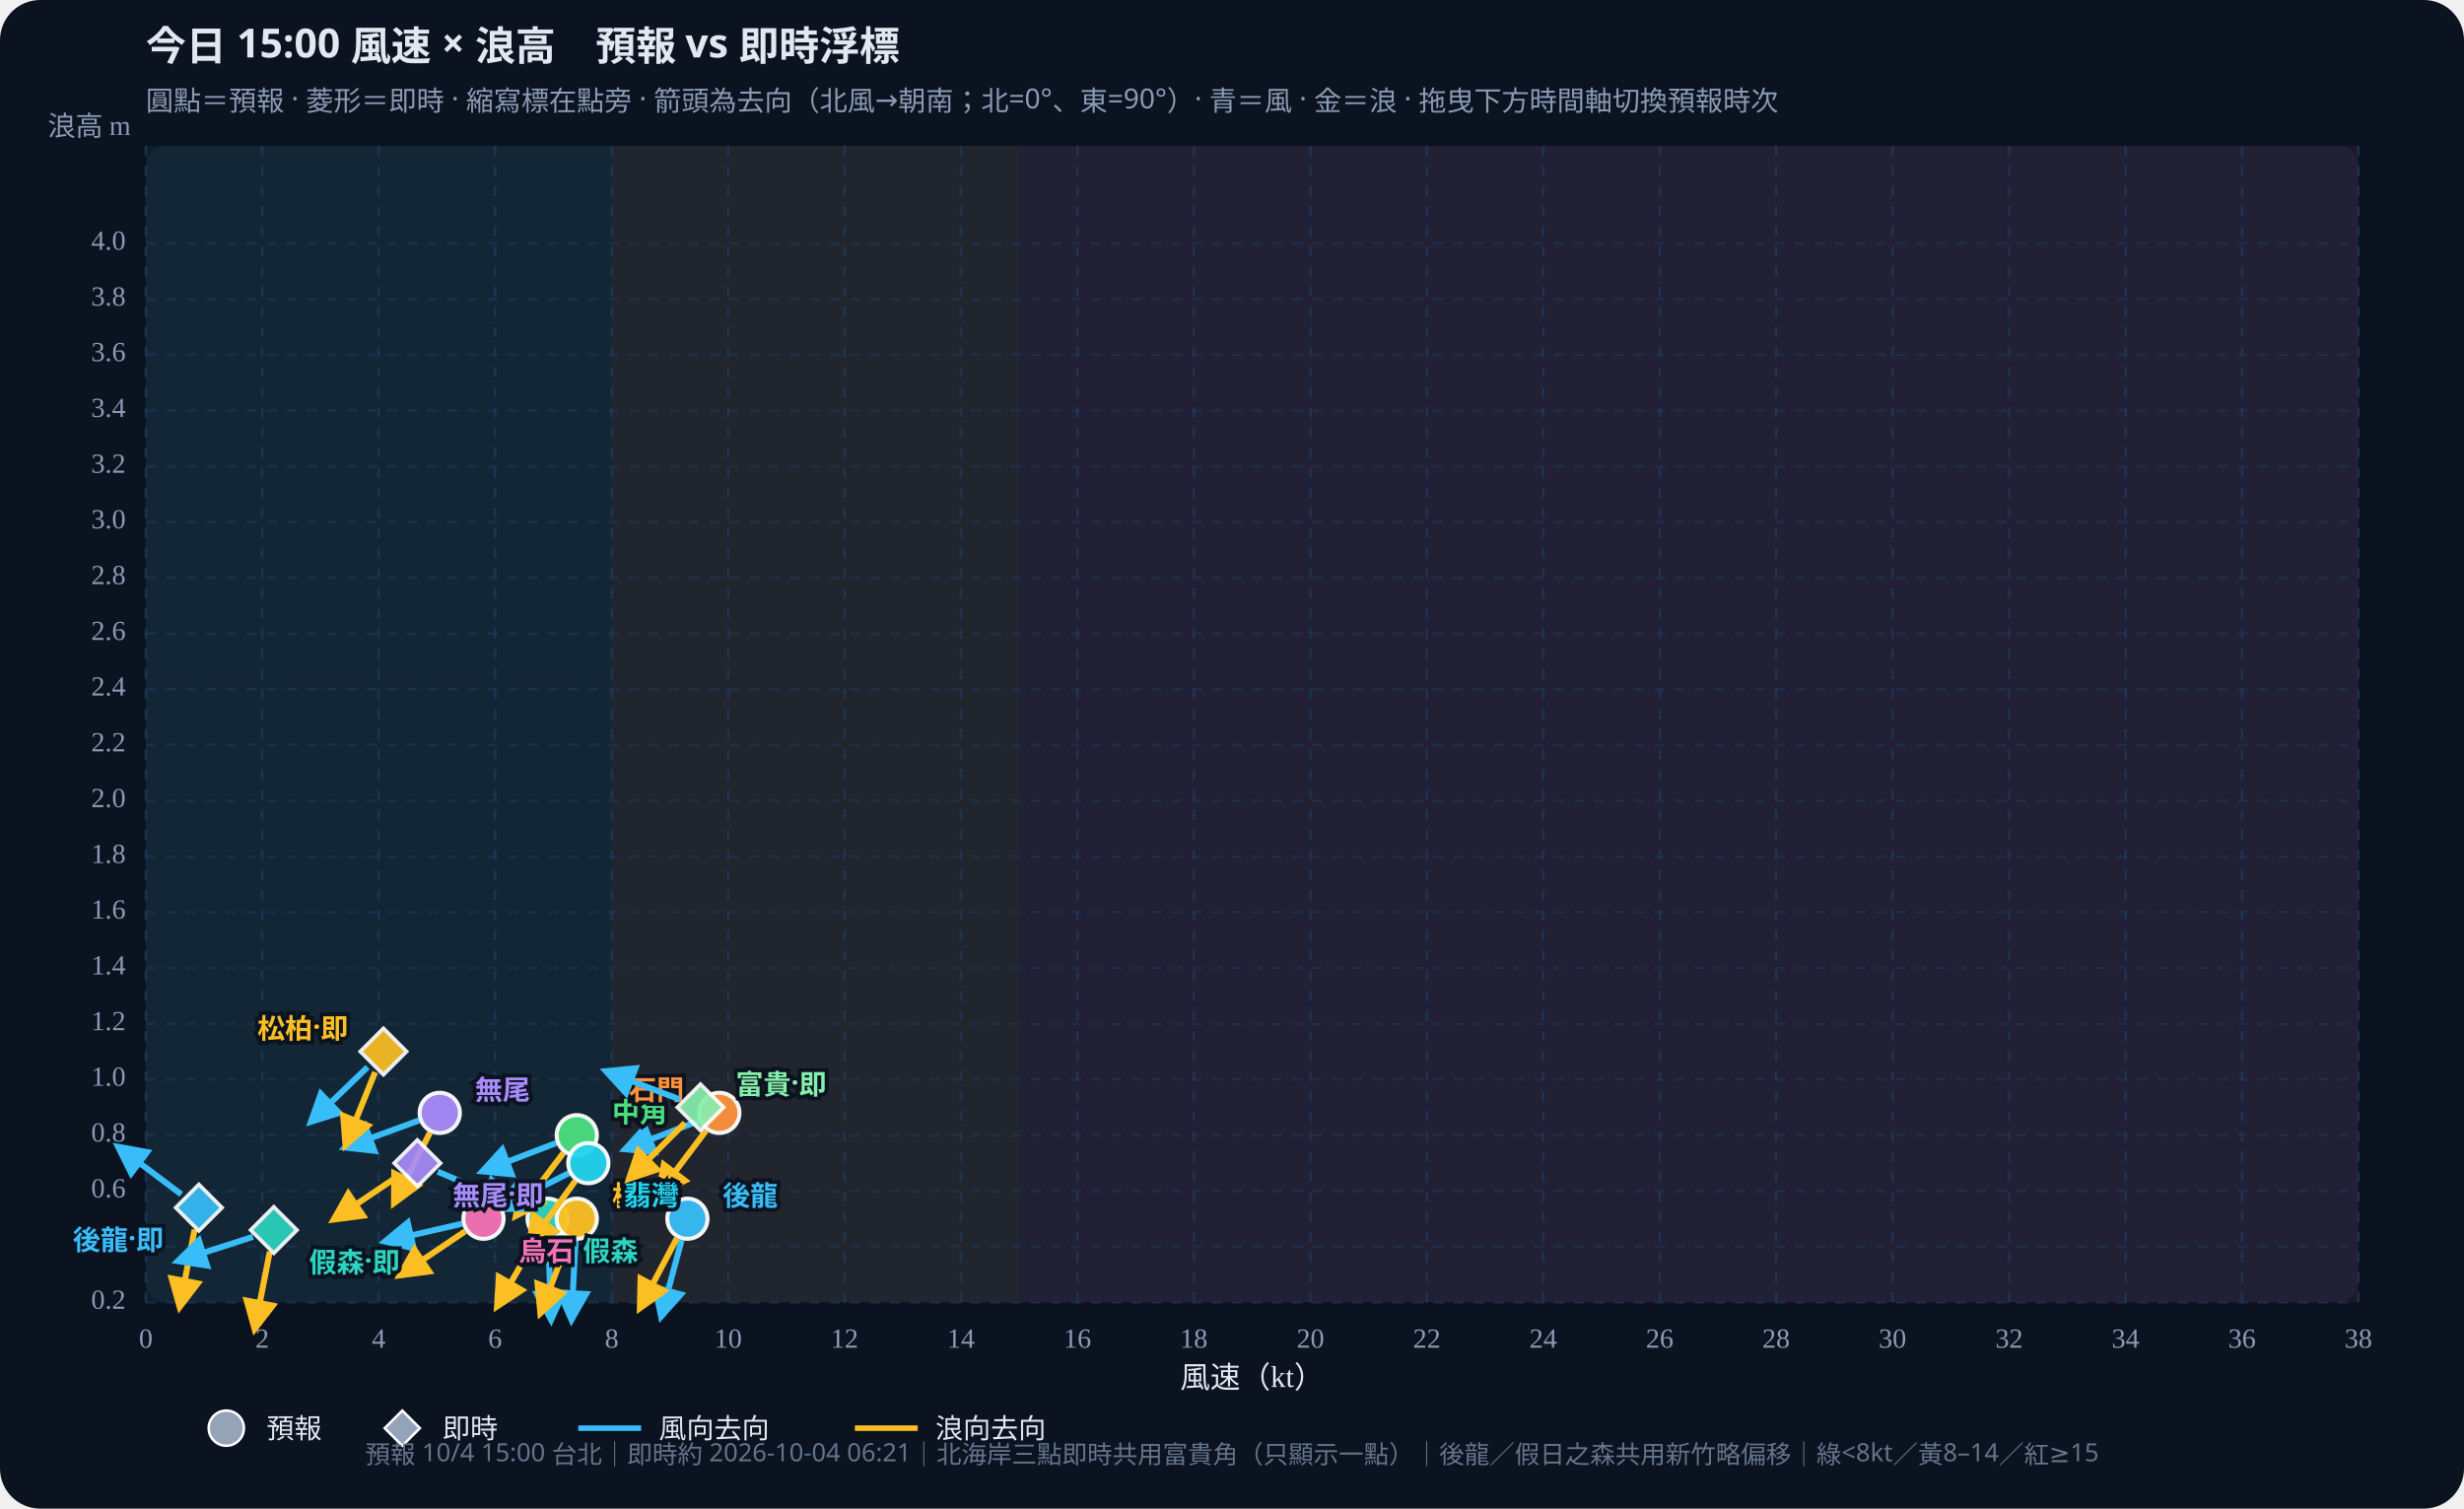
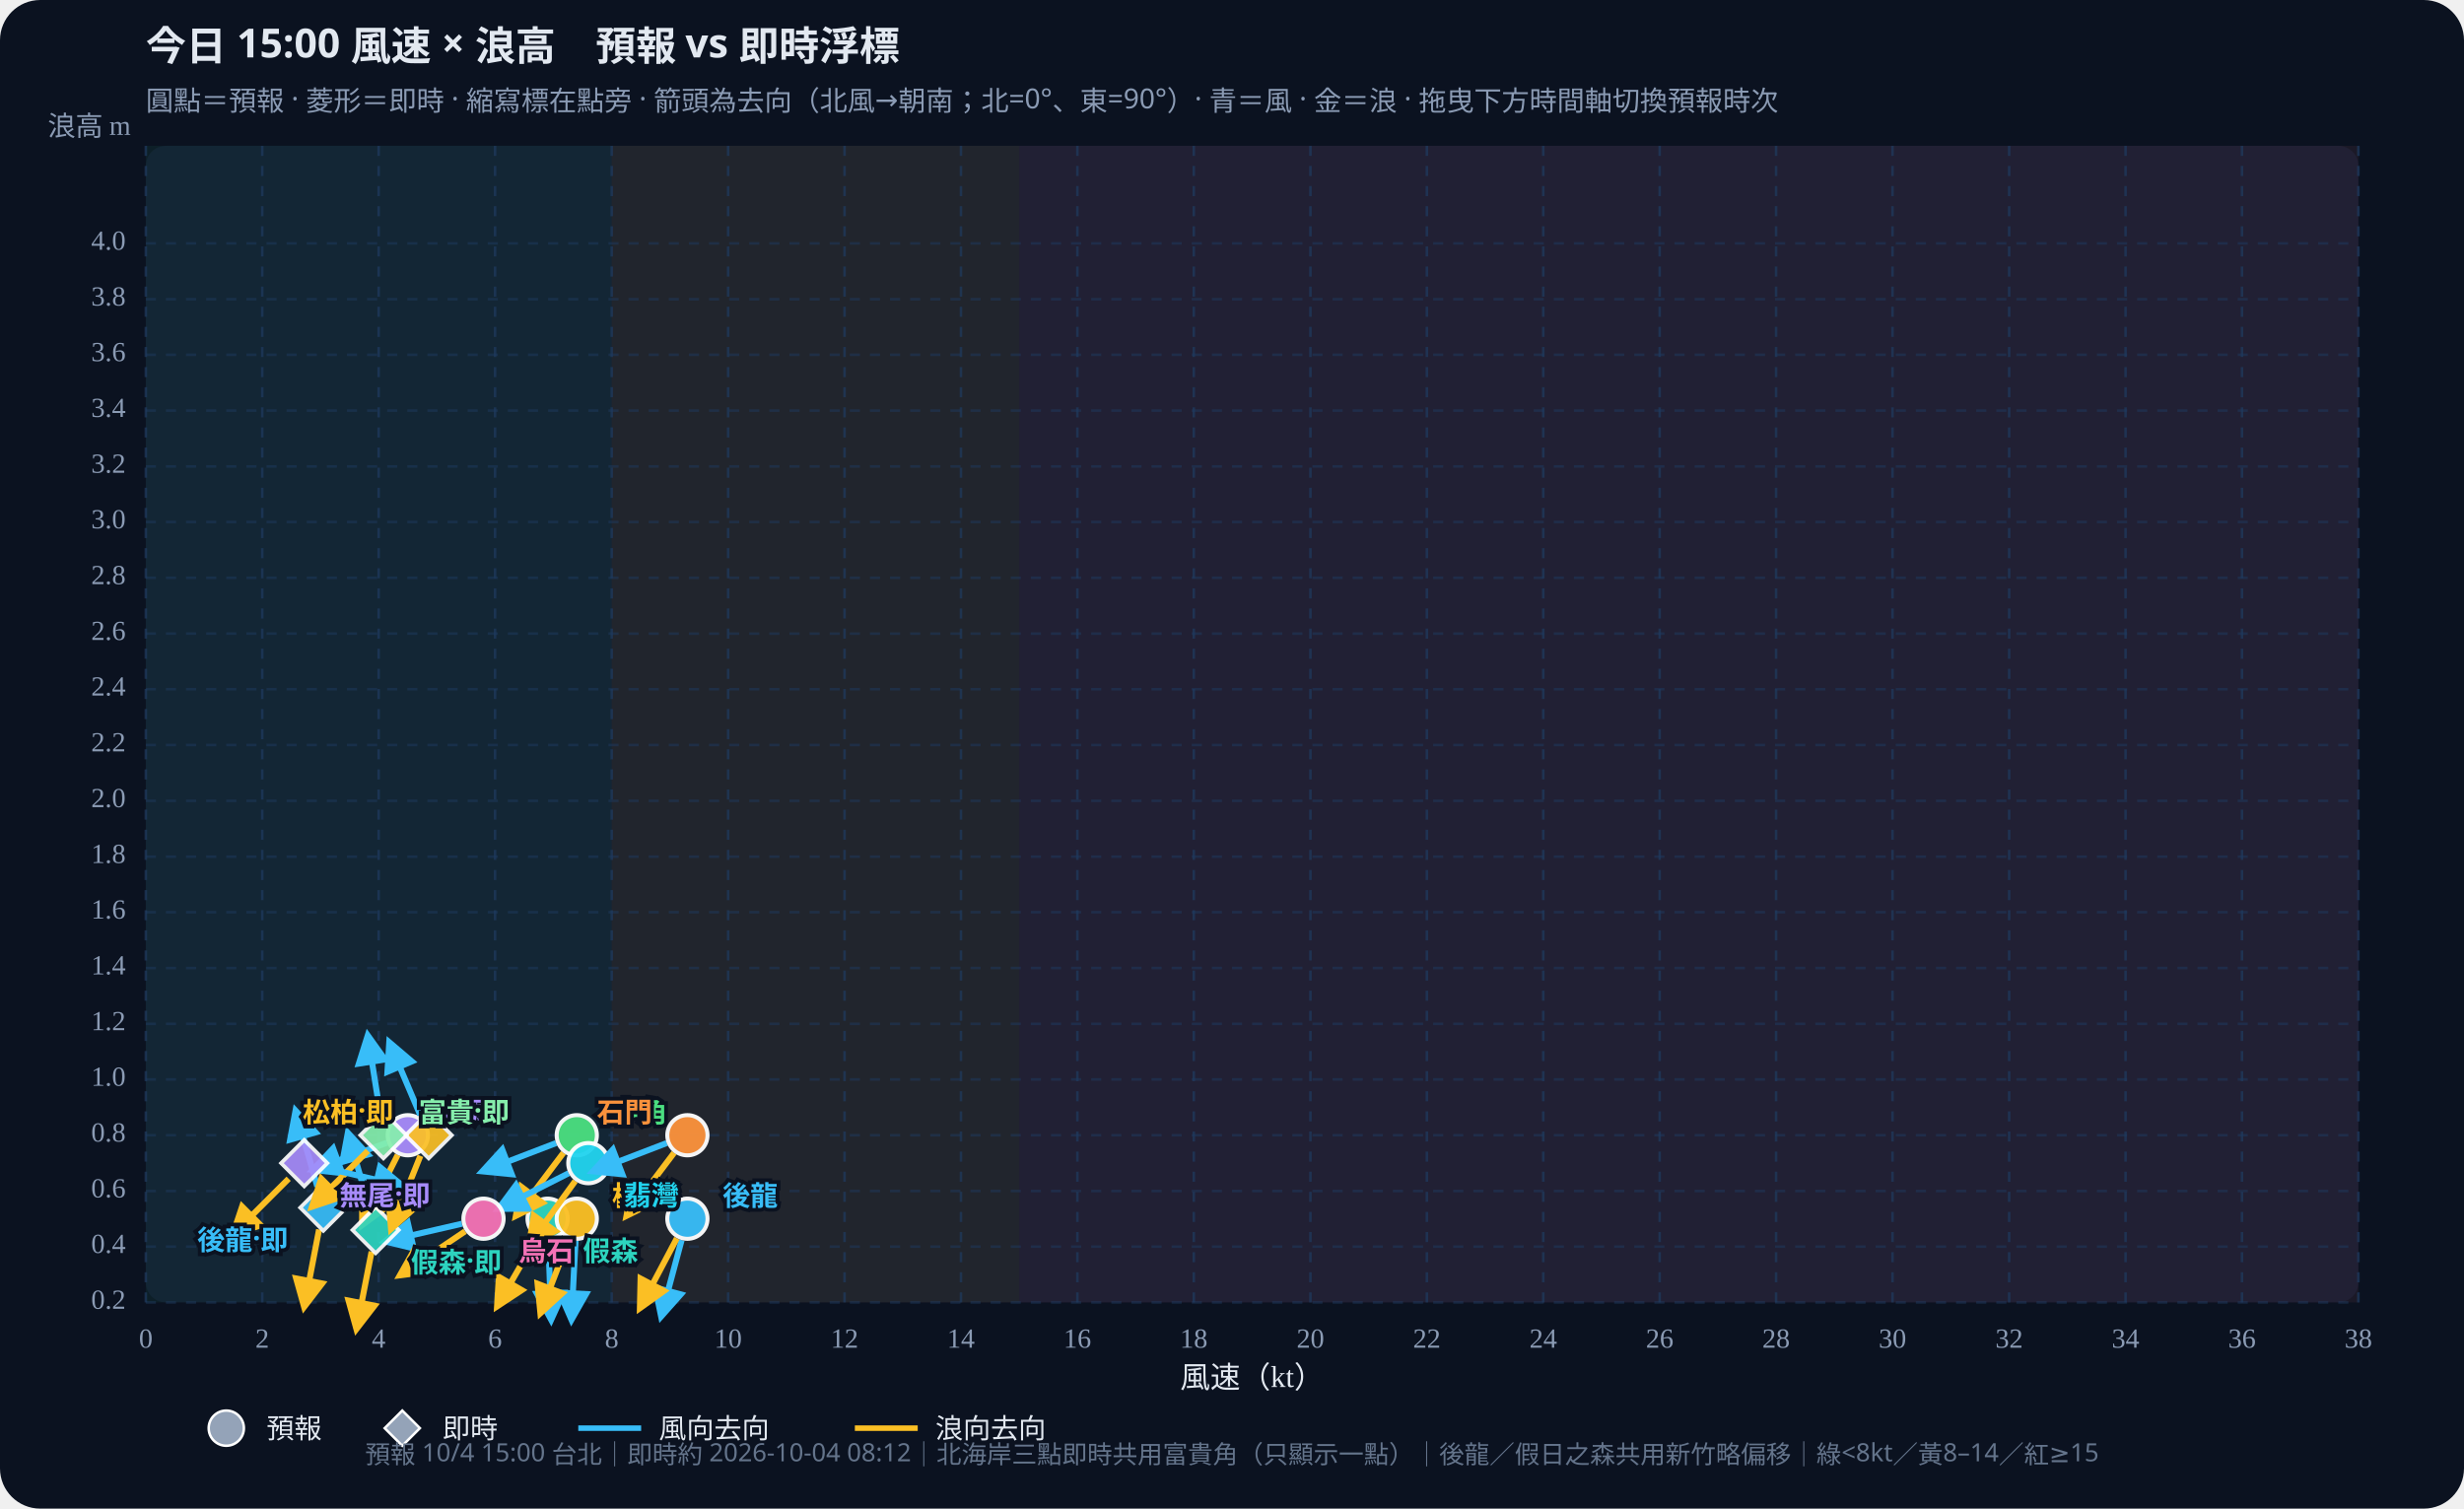
<svg xmlns="http://www.w3.org/2000/svg" id="wws-svg" viewBox="0 0 980 600" role="img" aria-label="風速與浪高散佈圖，可拖曳時間軸切換預報時次" style="width:100%;height:auto;display:block">
  <rect width="980" height="600" fill="#0b1220" rx="16" />
  <rect x="58" y="58" width="880" height="460" fill="#111a2e" rx="8" />
  <rect x="58.0" y="58" width="185.3" height="460" fill="#34d399" opacity="0.07" />
  <rect x="243.3" y="58" width="162.1" height="460" fill="#fbbf24" opacity="0.07" />
  <rect x="405.4" y="58" width="532.6" height="460" fill="#fb7185" opacity="0.07" />
  <defs>
    <marker id="arrow-38bdf8" viewBox="0 0 10 10" refX="8" refY="5" markerWidth="6" markerHeight="6" orient="auto-start-reverse">
      <path d="M0,0 L10,5 L0,10 z" fill="#38bdf8" />
    </marker>
    <marker id="arrow-fbbf24" viewBox="0 0 10 10" refX="8" refY="5" markerWidth="6" markerHeight="6" orient="auto-start-reverse">
      <path d="M0,0 L10,5 L0,10 z" fill="#fbbf24" />
    </marker>
  </defs>
  <text id="wws-title" x="58" y="24" fill="#e2e8f0" font-size="16" font-weight="700" font-family="Noto Sans TC,system-ui,sans-serif">今日 15:00 風速 × 浪高　預報 vs 即時浮標</text>
  <text x="58" y="44" fill="#8b9bb4" font-size="11" font-family="Noto Sans TC,system-ui,sans-serif">圓點＝預報 · 菱形＝即時 · 縮寫標在點旁 · 箭頭為去向（北風→朝南；北=0°、東=90°）· 青＝風 · 金＝浪 · 拖曳下方時間軸切換預報時次</text>
  <line x1="58.0" y1="58" x2="58.0" y2="518" stroke="#1e3a5f" stroke-dasharray="4 4" opacity="0.7" />
  <text x="58.0" y="536" text-anchor="middle" fill="#8b9bb4" font-size="11">0</text>
  <line x1="104.3" y1="58" x2="104.3" y2="518" stroke="#1e3a5f" stroke-dasharray="4 4" opacity="0.7" />
  <text x="104.3" y="536" text-anchor="middle" fill="#8b9bb4" font-size="11">2</text>
  <line x1="150.6" y1="58" x2="150.6" y2="518" stroke="#1e3a5f" stroke-dasharray="4 4" opacity="0.7" />
  <text x="150.6" y="536" text-anchor="middle" fill="#8b9bb4" font-size="11">4</text>
  <line x1="196.9" y1="58" x2="196.9" y2="518" stroke="#1e3a5f" stroke-dasharray="4 4" opacity="0.7" />
  <text x="196.9" y="536" text-anchor="middle" fill="#8b9bb4" font-size="11">6</text>
  <line x1="243.3" y1="58" x2="243.3" y2="518" stroke="#1e3a5f" stroke-dasharray="4 4" opacity="0.7" />
  <text x="243.3" y="536" text-anchor="middle" fill="#8b9bb4" font-size="11">8</text>
  <line x1="289.6" y1="58" x2="289.6" y2="518" stroke="#1e3a5f" stroke-dasharray="4 4" opacity="0.7" />
  <text x="289.6" y="536" text-anchor="middle" fill="#8b9bb4" font-size="11">10</text>
  <line x1="335.9" y1="58" x2="335.9" y2="518" stroke="#1e3a5f" stroke-dasharray="4 4" opacity="0.7" />
  <text x="335.9" y="536" text-anchor="middle" fill="#8b9bb4" font-size="11">12</text>
  <line x1="382.2" y1="58" x2="382.2" y2="518" stroke="#1e3a5f" stroke-dasharray="4 4" opacity="0.7" />
  <text x="382.2" y="536" text-anchor="middle" fill="#8b9bb4" font-size="11">14</text>
  <line x1="428.5" y1="58" x2="428.5" y2="518" stroke="#1e3a5f" stroke-dasharray="4 4" opacity="0.7" />
  <text x="428.5" y="536" text-anchor="middle" fill="#8b9bb4" font-size="11">16</text>
  <line x1="474.8" y1="58" x2="474.8" y2="518" stroke="#1e3a5f" stroke-dasharray="4 4" opacity="0.7" />
  <text x="474.8" y="536" text-anchor="middle" fill="#8b9bb4" font-size="11">18</text>
  <line x1="521.2" y1="58" x2="521.2" y2="518" stroke="#1e3a5f" stroke-dasharray="4 4" opacity="0.7" />
  <text x="521.2" y="536" text-anchor="middle" fill="#8b9bb4" font-size="11">20</text>
  <line x1="567.5" y1="58" x2="567.5" y2="518" stroke="#1e3a5f" stroke-dasharray="4 4" opacity="0.7" />
  <text x="567.5" y="536" text-anchor="middle" fill="#8b9bb4" font-size="11">22</text>
  <line x1="613.8" y1="58" x2="613.8" y2="518" stroke="#1e3a5f" stroke-dasharray="4 4" opacity="0.7" />
  <text x="613.8" y="536" text-anchor="middle" fill="#8b9bb4" font-size="11">24</text>
  <line x1="660.1" y1="58" x2="660.1" y2="518" stroke="#1e3a5f" stroke-dasharray="4 4" opacity="0.7" />
  <text x="660.1" y="536" text-anchor="middle" fill="#8b9bb4" font-size="11">26</text>
  <line x1="706.4" y1="58" x2="706.4" y2="518" stroke="#1e3a5f" stroke-dasharray="4 4" opacity="0.7" />
  <text x="706.4" y="536" text-anchor="middle" fill="#8b9bb4" font-size="11">28</text>
  <line x1="752.7" y1="58" x2="752.7" y2="518" stroke="#1e3a5f" stroke-dasharray="4 4" opacity="0.7" />
  <text x="752.7" y="536" text-anchor="middle" fill="#8b9bb4" font-size="11">30</text>
  <line x1="799.1" y1="58" x2="799.1" y2="518" stroke="#1e3a5f" stroke-dasharray="4 4" opacity="0.7" />
  <text x="799.1" y="536" text-anchor="middle" fill="#8b9bb4" font-size="11">32</text>
  <line x1="845.4" y1="58" x2="845.4" y2="518" stroke="#1e3a5f" stroke-dasharray="4 4" opacity="0.7" />
  <text x="845.4" y="536" text-anchor="middle" fill="#8b9bb4" font-size="11">34</text>
  <line x1="891.7" y1="58" x2="891.7" y2="518" stroke="#1e3a5f" stroke-dasharray="4 4" opacity="0.7" />
  <text x="891.7" y="536" text-anchor="middle" fill="#8b9bb4" font-size="11">36</text>
  <line x1="938.0" y1="58" x2="938.0" y2="518" stroke="#1e3a5f" stroke-dasharray="4 4" opacity="0.7" />
  <text x="938.0" y="536" text-anchor="middle" fill="#8b9bb4" font-size="11">38</text>
  <line x1="58" y1="518.0" x2="938" y2="518.0" stroke="#1e3a5f" stroke-dasharray="4 4" opacity="0.5" />
  <text x="50" y="518.0" text-anchor="end" dominant-baseline="middle" fill="#8b9bb4" font-size="11">0.2</text>
  <line x1="58" y1="495.8" x2="938" y2="495.8" stroke="#1e3a5f" stroke-dasharray="4 4" opacity="0.5" />
  <text x="50" y="495.8" text-anchor="end" dominant-baseline="middle" fill="#8b9bb4" font-size="11">0.4</text>
  <line x1="58" y1="473.7" x2="938" y2="473.7" stroke="#1e3a5f" stroke-dasharray="4 4" opacity="0.5" />
  <text x="50" y="473.7" text-anchor="end" dominant-baseline="middle" fill="#8b9bb4" font-size="11">0.6</text>
  <line x1="58" y1="451.5" x2="938" y2="451.5" stroke="#1e3a5f" stroke-dasharray="4 4" opacity="0.5" />
  <text x="50" y="451.5" text-anchor="end" dominant-baseline="middle" fill="#8b9bb4" font-size="11">0.8</text>
  <line x1="58" y1="429.3" x2="938" y2="429.3" stroke="#1e3a5f" stroke-dasharray="4 4" opacity="0.5" />
  <text x="50" y="429.3" text-anchor="end" dominant-baseline="middle" fill="#8b9bb4" font-size="11">1.0</text>
  <line x1="58" y1="407.2" x2="938" y2="407.2" stroke="#1e3a5f" stroke-dasharray="4 4" opacity="0.5" />
  <text x="50" y="407.2" text-anchor="end" dominant-baseline="middle" fill="#8b9bb4" font-size="11">1.2</text>
  <line x1="58" y1="385.0" x2="938" y2="385.0" stroke="#1e3a5f" stroke-dasharray="4 4" opacity="0.5" />
  <text x="50" y="385.0" text-anchor="end" dominant-baseline="middle" fill="#8b9bb4" font-size="11">1.4</text>
  <line x1="58" y1="362.8" x2="938" y2="362.8" stroke="#1e3a5f" stroke-dasharray="4 4" opacity="0.5" />
  <text x="50" y="362.8" text-anchor="end" dominant-baseline="middle" fill="#8b9bb4" font-size="11">1.6</text>
  <line x1="58" y1="340.7" x2="938" y2="340.7" stroke="#1e3a5f" stroke-dasharray="4 4" opacity="0.5" />
  <text x="50" y="340.7" text-anchor="end" dominant-baseline="middle" fill="#8b9bb4" font-size="11">1.8</text>
  <line x1="58" y1="318.5" x2="938" y2="318.5" stroke="#1e3a5f" stroke-dasharray="4 4" opacity="0.5" />
  <text x="50" y="318.5" text-anchor="end" dominant-baseline="middle" fill="#8b9bb4" font-size="11">2.0</text>
  <line x1="58" y1="296.3" x2="938" y2="296.3" stroke="#1e3a5f" stroke-dasharray="4 4" opacity="0.5" />
  <text x="50" y="296.3" text-anchor="end" dominant-baseline="middle" fill="#8b9bb4" font-size="11">2.2</text>
  <line x1="58" y1="274.1" x2="938" y2="274.1" stroke="#1e3a5f" stroke-dasharray="4 4" opacity="0.5" />
  <text x="50" y="274.1" text-anchor="end" dominant-baseline="middle" fill="#8b9bb4" font-size="11">2.4</text>
  <line x1="58" y1="252.0" x2="938" y2="252.0" stroke="#1e3a5f" stroke-dasharray="4 4" opacity="0.5" />
  <text x="50" y="252.0" text-anchor="end" dominant-baseline="middle" fill="#8b9bb4" font-size="11">2.6</text>
  <line x1="58" y1="229.8" x2="938" y2="229.8" stroke="#1e3a5f" stroke-dasharray="4 4" opacity="0.5" />
  <text x="50" y="229.8" text-anchor="end" dominant-baseline="middle" fill="#8b9bb4" font-size="11">2.8</text>
  <line x1="58" y1="207.6" x2="938" y2="207.6" stroke="#1e3a5f" stroke-dasharray="4 4" opacity="0.5" />
  <text x="50" y="207.6" text-anchor="end" dominant-baseline="middle" fill="#8b9bb4" font-size="11">3.0</text>
  <line x1="58" y1="185.5" x2="938" y2="185.5" stroke="#1e3a5f" stroke-dasharray="4 4" opacity="0.5" />
  <text x="50" y="185.5" text-anchor="end" dominant-baseline="middle" fill="#8b9bb4" font-size="11">3.2</text>
  <line x1="58" y1="163.3" x2="938" y2="163.3" stroke="#1e3a5f" stroke-dasharray="4 4" opacity="0.5" />
  <text x="50" y="163.3" text-anchor="end" dominant-baseline="middle" fill="#8b9bb4" font-size="11">3.4</text>
  <line x1="58" y1="141.1" x2="938" y2="141.1" stroke="#1e3a5f" stroke-dasharray="4 4" opacity="0.5" />
  <text x="50" y="141.1" text-anchor="end" dominant-baseline="middle" fill="#8b9bb4" font-size="11">3.6</text>
  <line x1="58" y1="119.0" x2="938" y2="119.0" stroke="#1e3a5f" stroke-dasharray="4 4" opacity="0.5" />
  <text x="50" y="119.0" text-anchor="end" dominant-baseline="middle" fill="#8b9bb4" font-size="11">3.8</text>
  <line x1="58" y1="96.8" x2="938" y2="96.8" stroke="#1e3a5f" stroke-dasharray="4 4" opacity="0.5" />
  <text x="50" y="96.8" text-anchor="end" dominant-baseline="middle" fill="#8b9bb4" font-size="11">4.0</text>
  <text x="498" y="552" text-anchor="middle" fill="#e2e8f0" font-size="12">風速（kt）</text>
  <text x="52" y="54" text-anchor="end" fill="#8b9bb4" font-size="11">浪高 m</text>
  <g id="wws-forecast-layer">
    <line x1="271.1" y1="493.2" x2="263.0" y2="523.4" stroke="#38bdf8" stroke-width="2.4" marker-end="url(#arrow-38bdf8)" />
    <line x1="269.2" y1="492.5" x2="254.6" y2="520.1" stroke="#fbbf24" stroke-width="2.4" marker-end="url(#arrow-fbbf24)" />
    <circle cx="273.4" cy="484.7" r="8.0" fill="#38bdf8" stroke="#fff" stroke-width="1.6" opacity="0.95" />
    <line x1="218.1" y1="493.5" x2="219.2" y2="524.7" stroke="#38bdf8" stroke-width="2.4" marker-end="url(#arrow-38bdf8)" />
    <line x1="213.4" y1="492.4" x2="197.8" y2="519.4" stroke="#fbbf24" stroke-width="2.4" marker-end="url(#arrow-fbbf24)" />
    <circle cx="217.8" cy="484.7" r="8.0" fill="#2dd4bf" stroke="#fff" stroke-width="1.6" opacity="0.95" />
    <line x1="228.9" y1="493.5" x2="227.3" y2="524.7" stroke="#38bdf8" stroke-width="2.4" marker-end="url(#arrow-38bdf8)" />
    <line x1="226.2" y1="493.0" x2="215.0" y2="522.1" stroke="#fbbf24" stroke-width="2.4" marker-end="url(#arrow-fbbf24)" />
    <circle cx="229.4" cy="484.7" r="8.0" fill="#fbbf24" stroke="#fff" stroke-width="1.6" opacity="0.95" />
    <line x1="221.2" y1="454.6" x2="192.0" y2="465.8" stroke="#38bdf8" stroke-width="2.4" marker-end="url(#arrow-38bdf8)" />
    <line x1="224.1" y1="458.5" x2="205.3" y2="483.4" stroke="#fbbf24" stroke-width="2.4" marker-end="url(#arrow-fbbf24)" />
    <circle cx="229.4" cy="451.5" r="8.0" fill="#4ade80" stroke="#fff" stroke-width="1.6" opacity="0.95" />
    <line x1="226.2" y1="466.6" x2="198.4" y2="480.7" stroke="#38bdf8" stroke-width="2.4" marker-end="url(#arrow-38bdf8)" />
    <line x1="228.8" y1="469.7" x2="210.5" y2="494.9" stroke="#fbbf24" stroke-width="2.4" marker-end="url(#arrow-fbbf24)" />
    <circle cx="234.0" cy="462.6" r="8.0" fill="#22d3ee" stroke="#fff" stroke-width="1.6" opacity="0.95" />
-     <line x1="277.9" y1="445.8" x2="248.8" y2="457.0" stroke="#38bdf8" stroke-width="2.4" marker-end="url(#arrow-38bdf8)" />
-     <line x1="280.8" y1="449.7" x2="262.0" y2="474.6" stroke="#fbbf24" stroke-width="2.4" marker-end="url(#arrow-fbbf24)" />
-     <circle cx="286.1" cy="442.6" r="8.0" fill="#fb923c" stroke="#fff" stroke-width="1.6" opacity="0.95" />
-     <line x1="166.7" y1="445.6" x2="137.4" y2="456.3" stroke="#38bdf8" stroke-width="2.4" marker-end="url(#arrow-38bdf8)" />
-     <line x1="171.0" y1="450.5" x2="156.8" y2="478.3" stroke="#fbbf24" stroke-width="2.4" marker-end="url(#arrow-fbbf24)" />
-     <circle cx="174.9" cy="442.6" r="8.0" fill="#a78bfa" stroke="#fff" stroke-width="1.6" opacity="0.95" />
+     <line x1="265.2" y1="454.6" x2="236.0" y2="465.8" stroke="#38bdf8" stroke-width="2.4" marker-end="url(#arrow-38bdf8)" />
+     <line x1="268.1" y1="458.5" x2="249.3" y2="483.4" stroke="#fbbf24" stroke-width="2.4" marker-end="url(#arrow-fbbf24)" />
+     <circle cx="273.4" cy="451.5" r="8.0" fill="#fb923c" stroke="#fff" stroke-width="1.6" opacity="0.95" />
+     <line x1="153.9" y1="454.5" x2="124.6" y2="465.2" stroke="#38bdf8" stroke-width="2.4" marker-end="url(#arrow-38bdf8)" />
+     <line x1="158.2" y1="459.3" x2="144.1" y2="487.1" stroke="#fbbf24" stroke-width="2.4" marker-end="url(#arrow-fbbf24)" />
+     <circle cx="162.2" cy="451.5" r="8.0" fill="#a78bfa" stroke="#fff" stroke-width="1.6" opacity="0.95" />
    <line x1="183.7" y1="486.7" x2="153.3" y2="493.7" stroke="#38bdf8" stroke-width="2.4" marker-end="url(#arrow-38bdf8)" />
    <line x1="185.0" y1="489.7" x2="159.2" y2="507.1" stroke="#fbbf24" stroke-width="2.4" marker-end="url(#arrow-fbbf24)" />
    <circle cx="192.3" cy="484.7" r="8.0" fill="#f472b6" stroke="#fff" stroke-width="1.6" opacity="0.95" />
    <text x="287.4" y="474.7" text-anchor="start" dominant-baseline="central" fill="#38bdf8" font-size="11" font-weight="700" font-family="Noto Sans TC,system-ui,sans-serif" stroke="#0b1220" stroke-width="3" paint-order="stroke">後龍</text>
    <text x="231.8" y="496.7" text-anchor="start" dominant-baseline="central" fill="#2dd4bf" font-size="11" font-weight="700" font-family="Noto Sans TC,system-ui,sans-serif" stroke="#0b1220" stroke-width="3" paint-order="stroke">假森</text>
    <text x="243.4" y="474.7" text-anchor="start" dominant-baseline="central" fill="#fbbf24" font-size="11" font-weight="700" font-family="Noto Sans TC,system-ui,sans-serif" stroke="#0b1220" stroke-width="3" paint-order="stroke">松柏</text>
    <text x="243.4" y="441.5" text-anchor="start" dominant-baseline="central" fill="#4ade80" font-size="11" font-weight="700" font-family="Noto Sans TC,system-ui,sans-serif" stroke="#0b1220" stroke-width="3" paint-order="stroke">中角</text>
    <text x="248.0" y="474.6" text-anchor="start" dominant-baseline="central" fill="#22d3ee" font-size="11" font-weight="700" font-family="Noto Sans TC,system-ui,sans-serif" stroke="#0b1220" stroke-width="3" paint-order="stroke">翡灣</text>
-     <text x="272.1" y="432.6" text-anchor="end" dominant-baseline="central" fill="#fb923c" font-size="11" font-weight="700" font-family="Noto Sans TC,system-ui,sans-serif" stroke="#0b1220" stroke-width="3" paint-order="stroke">石門</text>
-     <text x="188.9" y="432.6" text-anchor="start" dominant-baseline="central" fill="#a78bfa" font-size="11" font-weight="700" font-family="Noto Sans TC,system-ui,sans-serif" stroke="#0b1220" stroke-width="3" paint-order="stroke">無尾</text>
+     <text x="259.4" y="441.5" text-anchor="end" dominant-baseline="central" fill="#fb923c" font-size="11" font-weight="700" font-family="Noto Sans TC,system-ui,sans-serif" stroke="#0b1220" stroke-width="3" paint-order="stroke">石門</text>
+     <text x="176.2" y="441.5" text-anchor="start" dominant-baseline="central" fill="#a78bfa" font-size="11" font-weight="700" font-family="Noto Sans TC,system-ui,sans-serif" stroke="#0b1220" stroke-width="3" paint-order="stroke">無尾</text>
    <text x="206.3" y="496.7" text-anchor="start" dominant-baseline="central" fill="#f472b6" font-size="11" font-weight="700" font-family="Noto Sans TC,system-ui,sans-serif" stroke="#0b1220" stroke-width="3" paint-order="stroke">烏石</text>
  </g>
  <g id="wws-live-layer">
-     <line x1="72.1" y1="475.0" x2="47.1" y2="456.2" stroke="#38bdf8" stroke-width="2.4" marker-end="url(#arrow-38bdf8)" />
-     <line x1="77.4" y1="489.0" x2="71.5" y2="519.6" stroke="#fbbf24" stroke-width="2.4" marker-end="url(#arrow-fbbf24)" />
-     <polygon points="79.1,471.1 88.3,480.3 79.1,489.5 69.9,480.3" fill="#38bdf8" stroke="#fff" stroke-width="1.5" opacity="0.92" />
-     <line x1="100.6" y1="491.9" x2="70.9" y2="501.5" stroke="#38bdf8" stroke-width="2.4" marker-end="url(#arrow-38bdf8)" />
-     <line x1="107.3" y1="497.8" x2="101.3" y2="528.4" stroke="#fbbf24" stroke-width="2.4" marker-end="url(#arrow-fbbf24)" />
-     <polygon points="108.9,480.0 118.1,489.2 108.9,498.4 99.7,489.2" fill="#2dd4bf" stroke="#fff" stroke-width="1.5" opacity="0.92" />
-     <line x1="146.2" y1="424.4" x2="123.8" y2="446.0" stroke="#38bdf8" stroke-width="2.4" marker-end="url(#arrow-38bdf8)" />
-     <line x1="149.2" y1="426.4" x2="137.5" y2="455.3" stroke="#fbbf24" stroke-width="2.4" marker-end="url(#arrow-fbbf24)" />
-     <polygon points="152.5,409.0 161.7,418.2 152.5,427.4 143.3,418.2" fill="#fbbf24" stroke="#fff" stroke-width="1.5" opacity="0.92" />
-     <line x1="270.4" y1="437.3" x2="241.2" y2="426.1" stroke="#38bdf8" stroke-width="2.4" marker-end="url(#arrow-38bdf8)" />
-     <line x1="272.4" y1="446.6" x2="250.3" y2="468.7" stroke="#fbbf24" stroke-width="2.4" marker-end="url(#arrow-fbbf24)" />
-     <polygon points="278.6,431.2 287.8,440.4 278.6,449.6 269.4,440.4" fill="#86efac" stroke="#fff" stroke-width="1.5" opacity="0.92" />
-     <line x1="174.1" y1="466.0" x2="202.9" y2="478.2" stroke="#38bdf8" stroke-width="2.4" marker-end="url(#arrow-38bdf8)" />
-     <line x1="158.7" y1="467.5" x2="132.9" y2="484.9" stroke="#fbbf24" stroke-width="2.4" marker-end="url(#arrow-fbbf24)" />
-     <polygon points="166.0,453.4 175.2,462.6 166.0,471.8 156.8,462.6" fill="#a78bfa" stroke="#fff" stroke-width="1.5" opacity="0.92" />
-     <text x="65.1" y="492.3" text-anchor="end" dominant-baseline="central" fill="#38bdf8" font-size="11" font-weight="700" font-family="Noto Sans TC,system-ui,sans-serif" stroke="#0b1220" stroke-width="3" paint-order="stroke">後龍·即</text>
-     <text x="122.9" y="501.2" text-anchor="start" dominant-baseline="central" fill="#2dd4bf" font-size="11" font-weight="700" font-family="Noto Sans TC,system-ui,sans-serif" stroke="#0b1220" stroke-width="3" paint-order="stroke">假森·即</text>
-     <text x="138.5" y="408.2" text-anchor="end" dominant-baseline="central" fill="#fbbf24" font-size="11" font-weight="700" font-family="Noto Sans TC,system-ui,sans-serif" stroke="#0b1220" stroke-width="3" paint-order="stroke">松柏·即</text>
-     <text x="292.6" y="430.4" text-anchor="start" dominant-baseline="central" fill="#86efac" font-size="11" font-weight="700" font-family="Noto Sans TC,system-ui,sans-serif" stroke="#0b1220" stroke-width="3" paint-order="stroke">富貴·即</text>
-     <text x="180.0" y="474.6" text-anchor="start" dominant-baseline="central" fill="#a78bfa" font-size="11" font-weight="700" font-family="Noto Sans TC,system-ui,sans-serif" stroke="#0b1220" stroke-width="3" paint-order="stroke">無尾·即</text>
+     <line x1="126.2" y1="471.9" x2="117.6" y2="441.9" stroke="#38bdf8" stroke-width="2.4" marker-end="url(#arrow-38bdf8)" />
+     <line x1="126.9" y1="489.0" x2="121.0" y2="519.6" stroke="#fbbf24" stroke-width="2.4" marker-end="url(#arrow-fbbf24)" />
+     <polygon points="128.6,471.1 137.8,480.3 128.6,489.5 119.4,480.3" fill="#38bdf8" stroke="#fff" stroke-width="1.5" opacity="0.92" />
+     <line x1="147.0" y1="480.7" x2="138.4" y2="450.7" stroke="#38bdf8" stroke-width="2.4" marker-end="url(#arrow-38bdf8)" />
+     <line x1="147.8" y1="497.8" x2="141.8" y2="528.4" stroke="#fbbf24" stroke-width="2.4" marker-end="url(#arrow-fbbf24)" />
+     <polygon points="149.4,480.0 158.6,489.2 149.4,498.4 140.2,489.2" fill="#2dd4bf" stroke="#fff" stroke-width="1.5" opacity="0.92" />
+     <line x1="167.1" y1="443.4" x2="154.9" y2="414.7" stroke="#38bdf8" stroke-width="2.4" marker-end="url(#arrow-38bdf8)" />
+     <line x1="167.2" y1="459.7" x2="155.6" y2="488.6" stroke="#fbbf24" stroke-width="2.4" marker-end="url(#arrow-fbbf24)" />
+     <polygon points="170.5,442.3 179.7,451.5 170.5,460.7 161.3,451.5" fill="#fbbf24" stroke="#fff" stroke-width="1.5" opacity="0.92" />
+     <line x1="151.2" y1="442.8" x2="146.3" y2="412.0" stroke="#38bdf8" stroke-width="2.4" marker-end="url(#arrow-38bdf8)" />
+     <line x1="146.3" y1="457.7" x2="124.2" y2="479.8" stroke="#fbbf24" stroke-width="2.4" marker-end="url(#arrow-fbbf24)" />
+     <polygon points="152.5,442.3 161.7,451.5 152.5,460.7 143.3,451.5" fill="#86efac" stroke="#fff" stroke-width="1.5" opacity="0.92" />
+     <line x1="129.6" y1="464.6" x2="160.0" y2="471.6" stroke="#38bdf8" stroke-width="2.4" marker-end="url(#arrow-38bdf8)" />
+     <line x1="114.8" y1="468.8" x2="92.7" y2="490.9" stroke="#fbbf24" stroke-width="2.4" marker-end="url(#arrow-fbbf24)" />
+     <polygon points="121.0,453.4 130.2,462.6 121.0,471.8 111.8,462.6" fill="#a78bfa" stroke="#fff" stroke-width="1.5" opacity="0.92" />
+     <text x="114.6" y="492.3" text-anchor="end" dominant-baseline="central" fill="#38bdf8" font-size="11" font-weight="700" font-family="Noto Sans TC,system-ui,sans-serif" stroke="#0b1220" stroke-width="3" paint-order="stroke">後龍·即</text>
+     <text x="163.4" y="501.2" text-anchor="start" dominant-baseline="central" fill="#2dd4bf" font-size="11" font-weight="700" font-family="Noto Sans TC,system-ui,sans-serif" stroke="#0b1220" stroke-width="3" paint-order="stroke">假森·即</text>
+     <text x="156.5" y="441.5" text-anchor="end" dominant-baseline="central" fill="#fbbf24" font-size="11" font-weight="700" font-family="Noto Sans TC,system-ui,sans-serif" stroke="#0b1220" stroke-width="3" paint-order="stroke">松柏·即</text>
+     <text x="166.5" y="441.5" text-anchor="start" dominant-baseline="central" fill="#86efac" font-size="11" font-weight="700" font-family="Noto Sans TC,system-ui,sans-serif" stroke="#0b1220" stroke-width="3" paint-order="stroke">富貴·即</text>
+     <text x="135.0" y="474.6" text-anchor="start" dominant-baseline="central" fill="#a78bfa" font-size="11" font-weight="700" font-family="Noto Sans TC,system-ui,sans-serif" stroke="#0b1220" stroke-width="3" paint-order="stroke">無尾·即</text>
  </g>
  <circle cx="90" cy="568" r="7" fill="#94a3b8" stroke="#fff" />
  <text x="106" y="572" fill="#e2e8f0" font-size="11" font-family="Noto Sans TC,system-ui,sans-serif">預報</text>
  <polygon points="160,561 167,568 160,575 153,568" fill="#94a3b8" stroke="#fff" />
  <text x="176" y="572" fill="#e2e8f0" font-size="11" font-family="Noto Sans TC,system-ui,sans-serif">即時</text>
  <line x1="230" y1="568" x2="255" y2="568" stroke="#38bdf8" stroke-width="2.2" />
  <text x="262" y="572" fill="#e2e8f0" font-size="11" font-family="Noto Sans TC,system-ui,sans-serif">風向去向</text>
  <line x1="340" y1="568" x2="365" y2="568" stroke="#fbbf24" stroke-width="2.2" />
  <text x="372" y="572" fill="#e2e8f0" font-size="11" font-family="Noto Sans TC,system-ui,sans-serif">浪向去向</text>
-   <text id="wws-foot" x="490" y="582" text-anchor="middle" fill="#64748b" font-size="10" font-family="Noto Sans TC,system-ui,sans-serif">預報 10/4 15:00 台北｜即時約 2026-10-04 06:21｜北海岸三點即時共用富貴角（只顯示一點）｜後龍／假日之森共用新竹略偏移｜綠&lt;8kt／黃8–14／紅≥15</text>
+   <text id="wws-foot" x="490" y="582" text-anchor="middle" fill="#64748b" font-size="10" font-family="Noto Sans TC,system-ui,sans-serif">預報 10/4 15:00 台北｜即時約 2026-10-04 08:12｜北海岸三點即時共用富貴角（只顯示一點）｜後龍／假日之森共用新竹略偏移｜綠&lt;8kt／黃8–14／紅≥15</text>
</svg>
